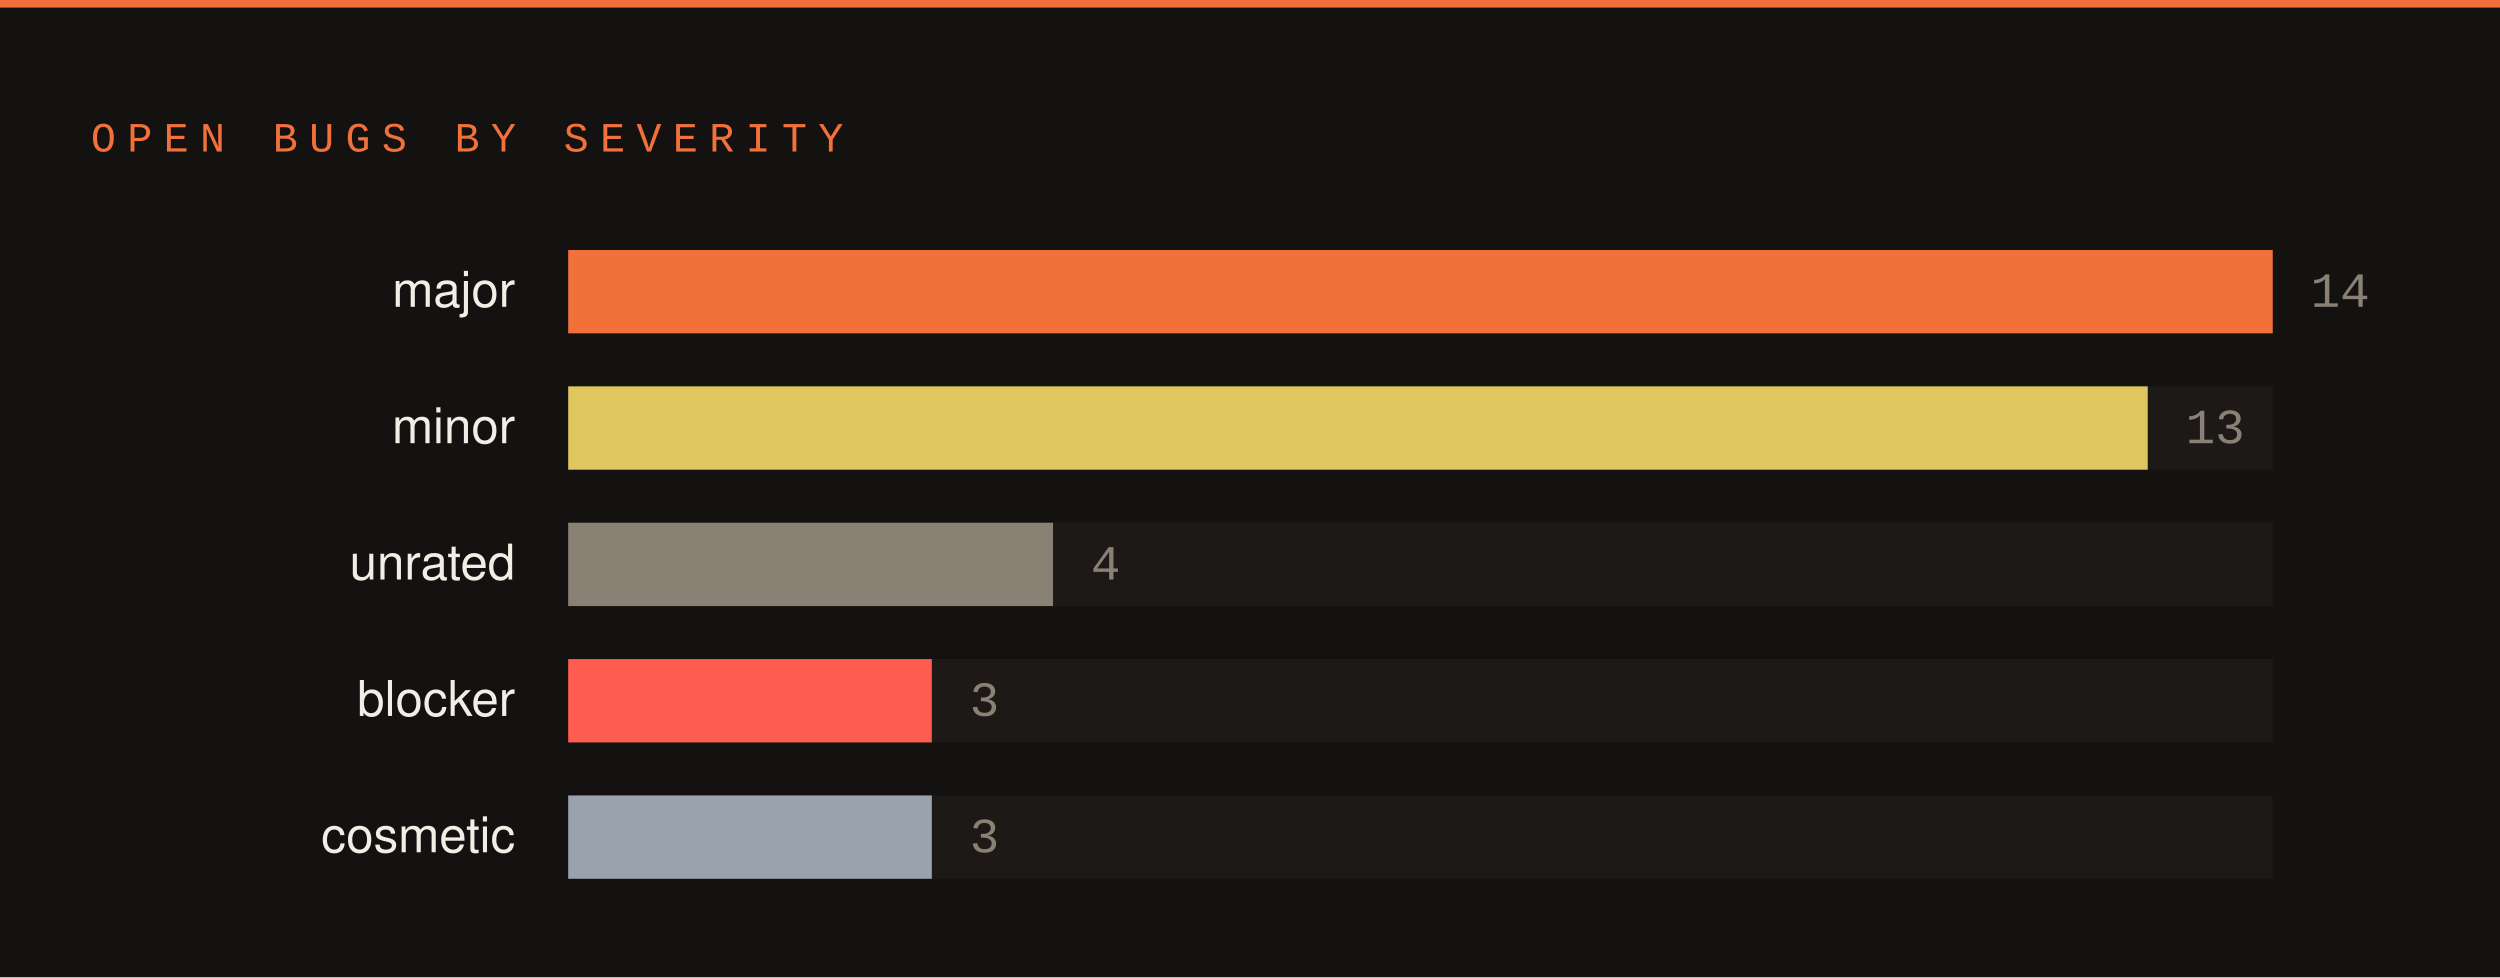
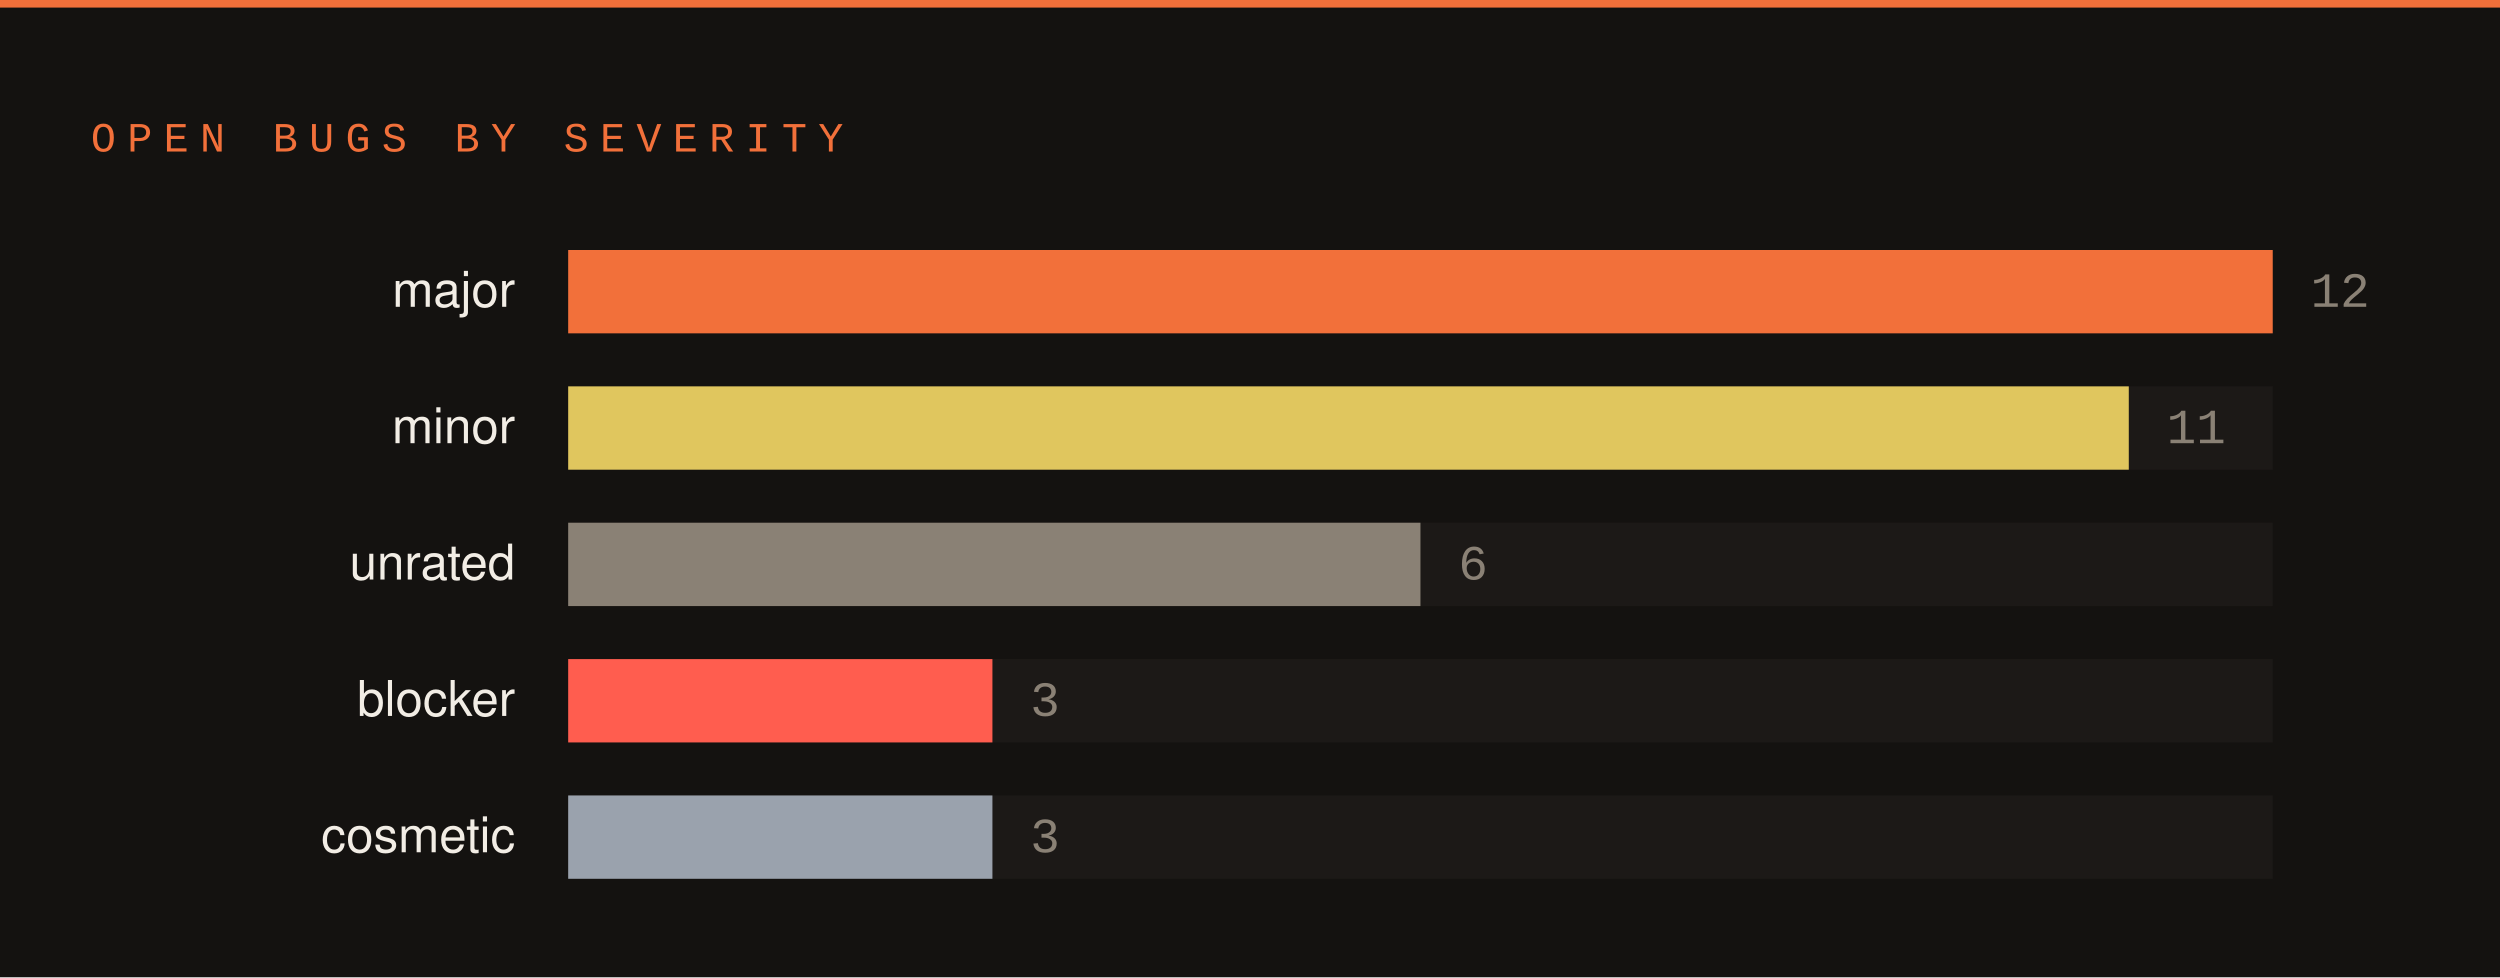
<svg xmlns="http://www.w3.org/2000/svg" width="660" height="258" viewBox="0 0 660 258">
  <rect width="660" height="258" fill="#141210" />
  <rect x="0" y="0" width="660" height="2" fill="#f2703a" />
  <text x="24" y="40" font-family="SFMono-Regular,Consolas,Liberation Mono,monospace" font-size="11" letter-spacing="3" fill="#f2703a">OPEN BUGS BY SEVERITY</text>
  <text x="136" y="81" font-family="-apple-system,Segoe UI,Helvetica,Arial,sans-serif" font-size="13" fill="#f2ede5" text-anchor="end">major</text>
  <rect x="150" y="66" width="450" height="22" fill="#1c1917" />
  <rect x="150" y="66" width="450" height="22" fill="#f2703a" />
-   <text x="610" y="81" font-family="SFMono-Regular,Consolas,Liberation Mono,monospace" font-size="13" fill="#8a8175">14</text>
+   <text x="610" y="81" font-family="SFMono-Regular,Consolas,Liberation Mono,monospace" font-size="13" fill="#8a8175">12</text>
  <text x="136" y="117" font-family="-apple-system,Segoe UI,Helvetica,Arial,sans-serif" font-size="13" fill="#f2ede5" text-anchor="end">minor</text>
  <rect x="150" y="102" width="450" height="22" fill="#1c1917" />
-   <rect x="150" y="102" width="417" height="22" fill="#e0c65e" />
-   <text x="577" y="117" font-family="SFMono-Regular,Consolas,Liberation Mono,monospace" font-size="13" fill="#8a8175">13</text>
+   <rect x="150" y="102" width="412" height="22" fill="#e0c65e" />
+   <text x="572" y="117" font-family="SFMono-Regular,Consolas,Liberation Mono,monospace" font-size="13" fill="#8a8175">11</text>
  <text x="136" y="153" font-family="-apple-system,Segoe UI,Helvetica,Arial,sans-serif" font-size="13" fill="#f2ede5" text-anchor="end">unrated</text>
  <rect x="150" y="138" width="450" height="22" fill="#1c1917" />
-   <rect x="150" y="138" width="128" height="22" fill="#8a8175" />
-   <text x="288" y="153" font-family="SFMono-Regular,Consolas,Liberation Mono,monospace" font-size="13" fill="#8a8175">4</text>
+   <rect x="150" y="138" width="225" height="22" fill="#8a8175" />
+   <text x="385" y="153" font-family="SFMono-Regular,Consolas,Liberation Mono,monospace" font-size="13" fill="#8a8175">6</text>
  <text x="136" y="189" font-family="-apple-system,Segoe UI,Helvetica,Arial,sans-serif" font-size="13" fill="#f2ede5" text-anchor="end">blocker</text>
  <rect x="150" y="174" width="450" height="22" fill="#1c1917" />
-   <rect x="150" y="174" width="96" height="22" fill="#ff5d4f" />
-   <text x="256" y="189" font-family="SFMono-Regular,Consolas,Liberation Mono,monospace" font-size="13" fill="#8a8175">3</text>
+   <rect x="150" y="174" width="112" height="22" fill="#ff5d4f" />
+   <text x="272" y="189" font-family="SFMono-Regular,Consolas,Liberation Mono,monospace" font-size="13" fill="#8a8175">3</text>
  <text x="136" y="225" font-family="-apple-system,Segoe UI,Helvetica,Arial,sans-serif" font-size="13" fill="#f2ede5" text-anchor="end">cosmetic</text>
  <rect x="150" y="210" width="450" height="22" fill="#1c1917" />
-   <rect x="150" y="210" width="96" height="22" fill="#9aa2ad" />
-   <text x="256" y="225" font-family="SFMono-Regular,Consolas,Liberation Mono,monospace" font-size="13" fill="#8a8175">3</text>
+   <rect x="150" y="210" width="112" height="22" fill="#9aa2ad" />
+   <text x="272" y="225" font-family="SFMono-Regular,Consolas,Liberation Mono,monospace" font-size="13" fill="#8a8175">3</text>
</svg>
